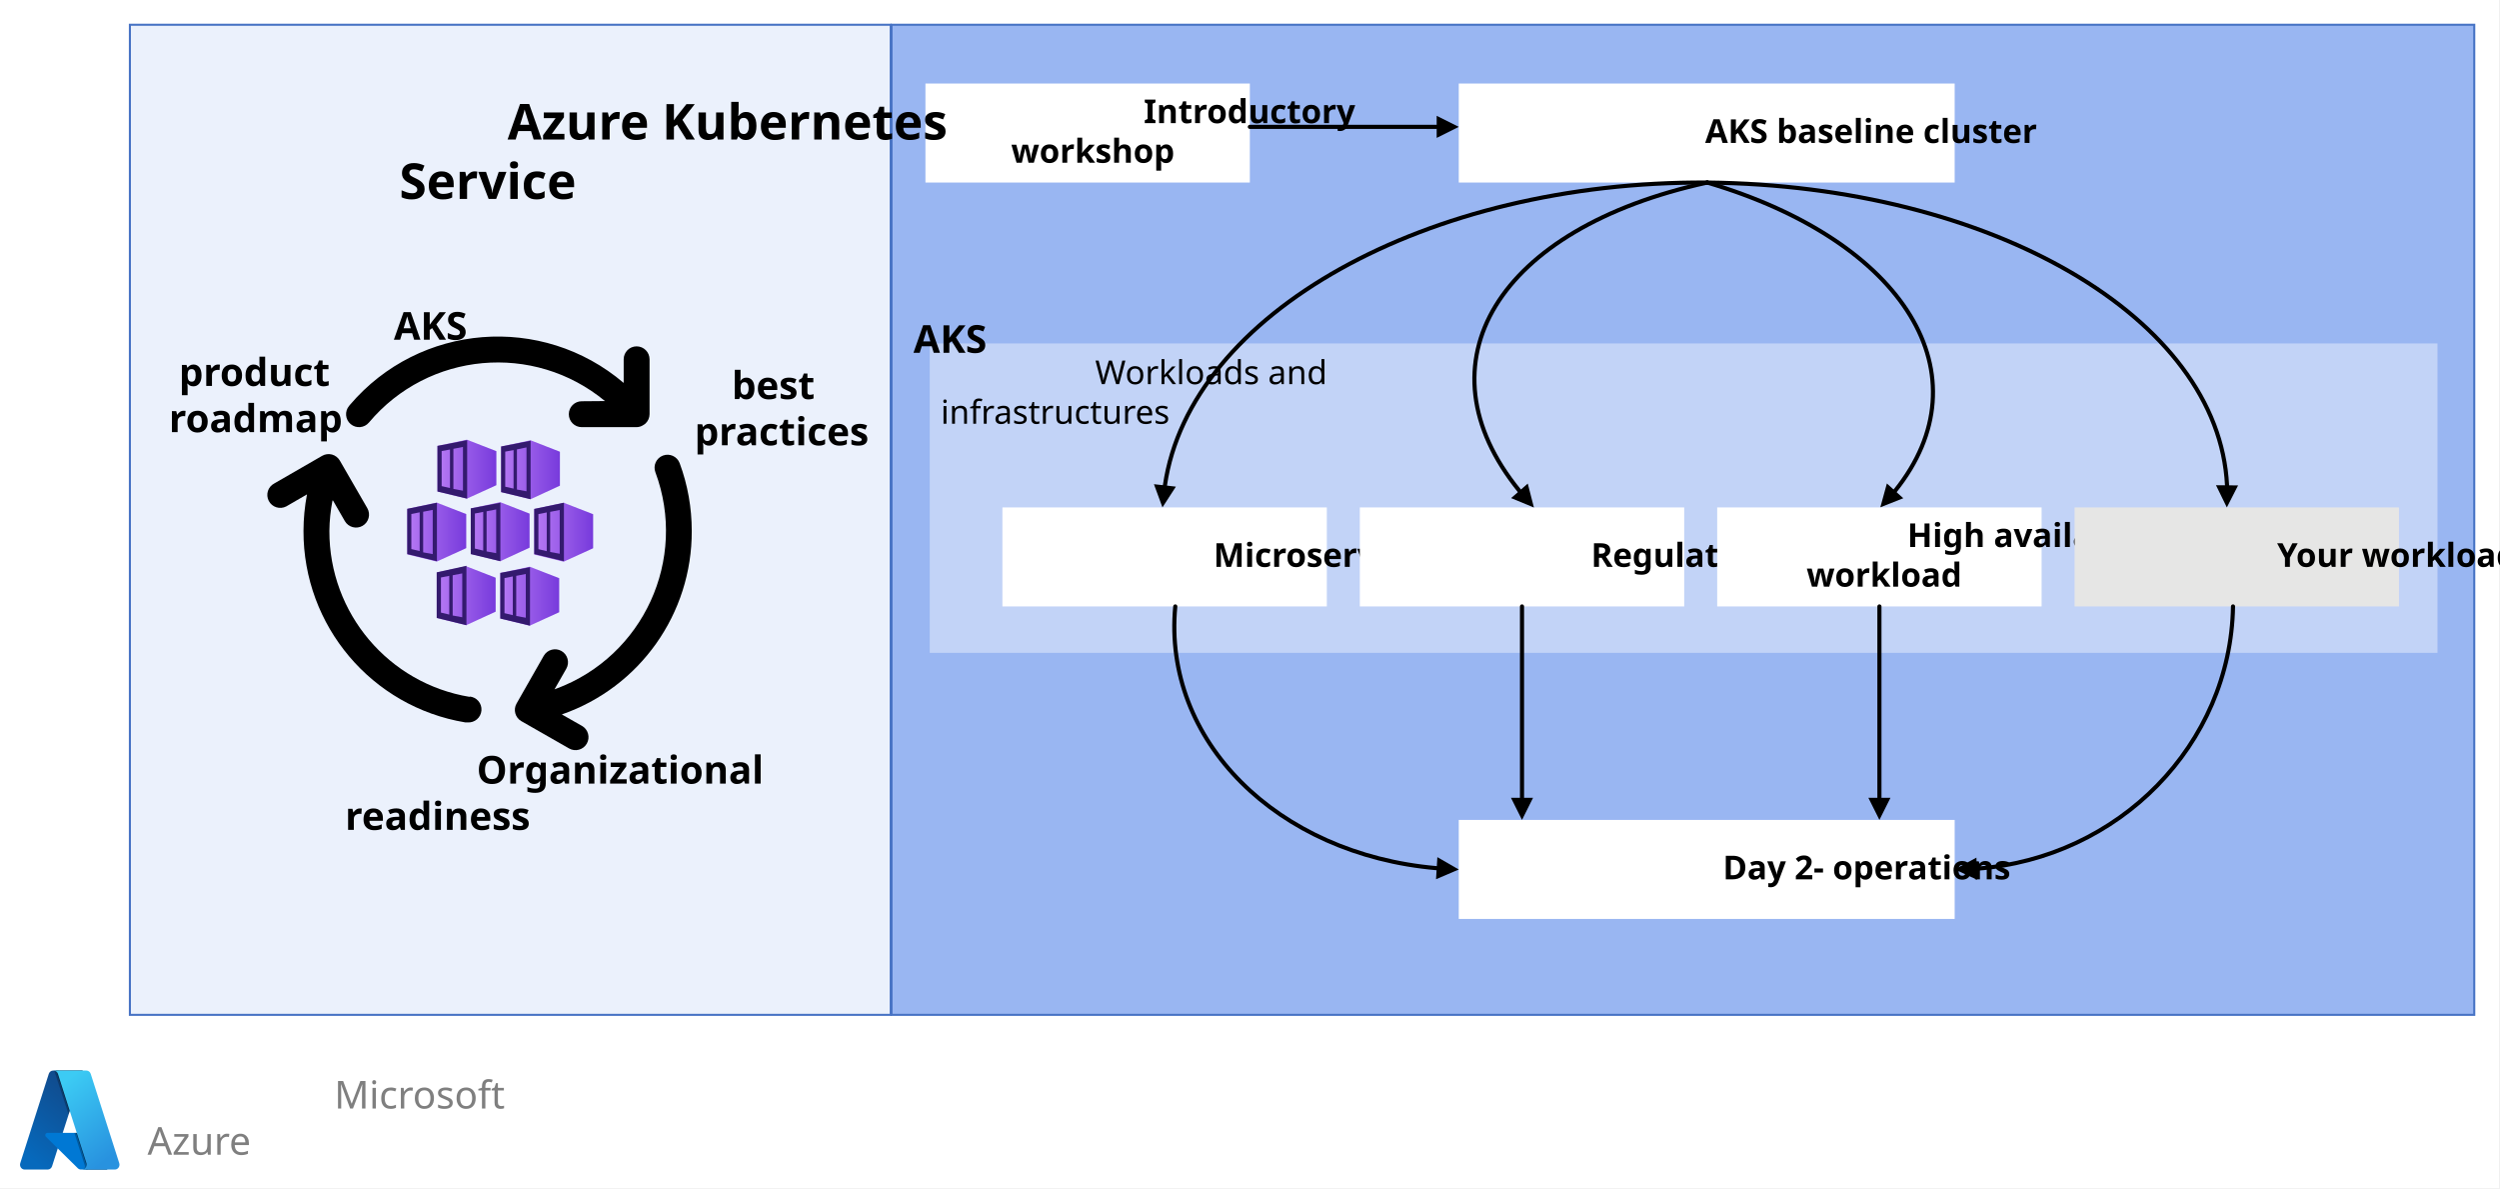
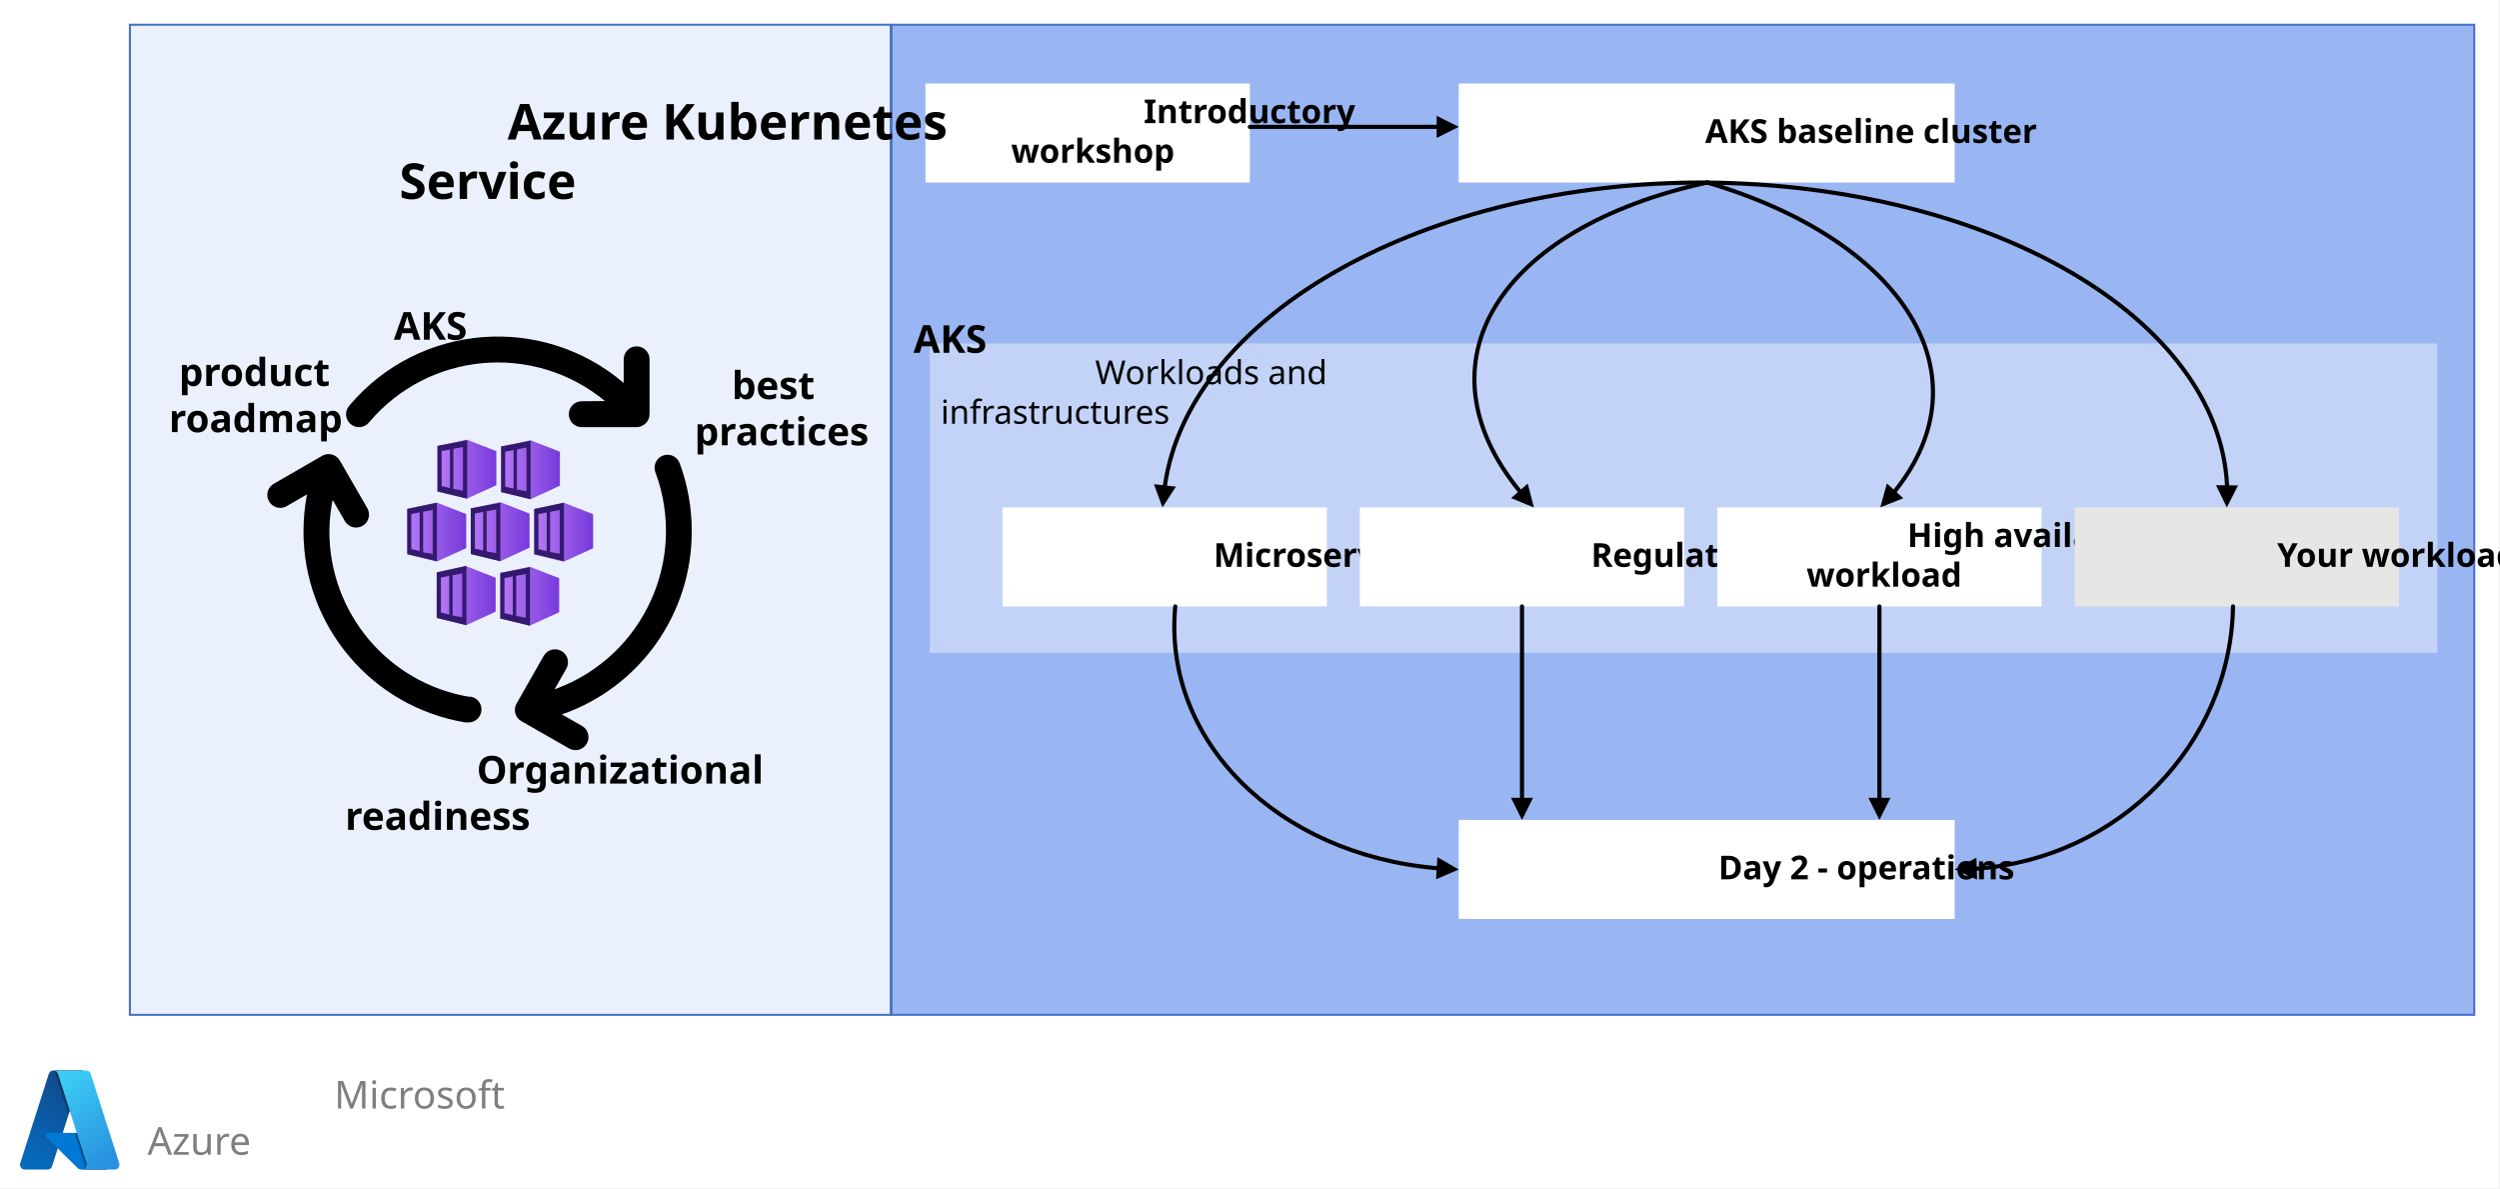
<svg xmlns="http://www.w3.org/2000/svg" xmlns:ns1="http://schemas.microsoft.com/visio/2003/SVGExtensions/" xmlns:xlink="http://www.w3.org/1999/xlink" width="12.625in" height="6in" viewBox="0 0 909 432" xml:space="preserve" color-interpolation-filters="sRGB" class="st27">
  <ns1:documentProperties ns1:langID="1033" ns1:viewMarkup="false">
    <ns1:userDefs>
      <ns1:ud ns1:nameU="msvNoAutoConnect" ns1:val="VT0(1):26" />
      <ns1:ud ns1:nameU="msvWarnOnPersonalInfo" ns1:val="VT0(1):5" />
    </ns1:userDefs>
  </ns1:documentProperties>
  <style type="text/css">
	
		.st1 {fill:#ffffff;stroke:none;stroke-width:0.25}
		.st2 {fill:#ebf1fc;stroke:#4672c4;stroke-width:0.75}
		.st3 {fill:#99b6f2;stroke:#4672c4;stroke-width:0.75}
		.st4 {fill:url(#grad0-11);stroke:none;stroke-linecap:butt;stroke-width:0.75}
		.st5 {fill:none;stroke:none;stroke-linecap:butt;stroke-width:0.75}
		.st6 {fill:#341a6e;stroke:none;stroke-linecap:butt;stroke-width:0.75}
		.st7 {fill:#ffffff;stroke:none;stroke-width:0.75}
		.st8 {fill:#000000;font-family:Segoe UI;font-size:1em;font-weight:bold}
		.st9 {font-size:1em}
		.st10 {fill:#c2d3f7;stroke:none;stroke-width:0.75}
		.st11 {fill:#000000;font-family:Segoe UI;font-size:1em}
		.st12 {fill:#e6e6e5;stroke:none;stroke-width:0.75}
		.st13 {fill:none;stroke:none;stroke-width:0.25}
		.st14 {fill:#000000;font-family:Segoe UI;font-size:1.5em;font-weight:bold}
		.st15 {marker-end:url(#mrkr4-84);stroke:#000000;stroke-linecap:round;stroke-linejoin:round;stroke-width:1.5}
		.st16 {fill:#000000;fill-opacity:1;stroke:#000000;stroke-opacity:1;stroke-width:0.373}
		.st17 {marker-end:url(#mrkr4-100);stroke:#000000;stroke-linecap:round;stroke-linejoin:round;stroke-width:1.5}
		.st18 {marker-start:url(#mrkr4-111);stroke:#000000;stroke-linecap:round;stroke-linejoin:round;stroke-width:1.5}
		.st19 {fill:#000000;stroke:none;stroke-linecap:butt;stroke-width:0.75}
		.st20 {fill:#000000;font-family:Segoe UI;font-size:1.167em;font-weight:bold}
		.st21 {fill:url(#grad0-154);stroke:none;stroke-linecap:butt;stroke-width:0.75}
		.st22 {fill:#0078d4;stroke:none;stroke-linecap:butt;stroke-width:0.75}
		.st23 {fill:#000000;fill-opacity:0.5;stroke:none;stroke-linecap:butt;stroke-width:0.75}
		.st24 {fill:#000000;fill-opacity:0.25;stroke:none;stroke-linecap:butt;stroke-width:0.75}
		.st25 {fill:url(#grad0-170);stroke:none;stroke-linecap:butt;stroke-width:0.75}
		.st26 {fill:#7f7f7f;font-family:Segoe UI Semibold;font-size:1.167em}
		.st27 {fill:none;fill-rule:evenodd;font-size:12px;overflow:visible;stroke-linecap:square;stroke-miterlimit:3}
	
	</style>
  <defs id="Patterns_And_Gradients">
    <linearGradient id="grad0-11" x1="0" y1="0" x2="1" y2="0" gradientTransform="rotate(0 0.5 0.5)">
      <stop offset="0" stop-color="#b77af4" stop-opacity="1" />
      <stop offset="1" stop-color="#773adc" stop-opacity="1" />
    </linearGradient>
    <linearGradient id="grad0-154" x1="0" y1="0" x2="1" y2="0" gradientTransform="rotate(116.9596 0.5 0.5)">
      <stop offset="0" stop-color="#114a8b" stop-opacity="1" />
      <stop offset="1" stop-color="#0669bc" stop-opacity="1" />
    </linearGradient>
    <linearGradient id="grad0-170" x1="0" y1="0" x2="1" y2="0" gradientTransform="rotate(61.84908 0.5 0.5)">
      <stop offset="0" stop-color="#3ccbf4" stop-opacity="1" />
      <stop offset="1" stop-color="#2892df" stop-opacity="1" />
    </linearGradient>
  </defs>
  <defs id="Markers">
    <g id="lend4">
      <path d="M 2 1 L 0 0 L 2 -1 L 2 1 " style="stroke:none" />
    </g>
    <marker id="mrkr4-84" class="st16" ns1:arrowType="4" ns1:arrowSize="2" ns1:setback="5.36" refX="-5.36" orient="auto" markerUnits="strokeWidth" overflow="visible">
      <use xlink:href="#lend4" transform="scale(-2.68,-2.68) " />
    </marker>
    <marker id="mrkr4-100" class="st16" ns1:arrowType="4" ns1:arrowSize="2" ns1:setback="5.12" refX="-5.12" orient="auto" markerUnits="strokeWidth" overflow="visible">
      <use xlink:href="#lend4" transform="scale(-2.68,-2.68) " />
    </marker>
    <marker id="mrkr4-111" class="st16" ns1:arrowType="4" ns1:arrowSize="2" ns1:setback="5.12" refX="5.12" orient="auto" markerUnits="strokeWidth" overflow="visible">
      <use xlink:href="#lend4" transform="scale(2.68) " />
    </marker>
  </defs>
  <g ns1:mID="20" ns1:index="1" ns1:groupContext="backgroundPage">
    <ns1:userDefs>
      <ns1:ud ns1:nameU="msvThemeOrder" ns1:val="VT0(0):26" />
      <ns1:ud ns1:nameU="msvVisioCreated" ns1:prompt="" ns1:val="VT0(0):26" />
    </ns1:userDefs>
    <ns1:pageProperties width="12.625" height="6" ns1:drawingScale="1" ns1:pageScale="1" ns1:drawingUnits="19" ns1:shadowOffsetX="9" ns1:shadowOffsetY="-9" />
    <g id="shape1000-1" ns1:mID="1000" ns1:groupContext="shape">
      <ns1:userDefs>
        <ns1:ud ns1:nameU="Background" ns1:val="VT0(0):26" />
        <ns1:ud ns1:nameU="visVersion" ns1:val="VT0(15):26" />
        <ns1:ud ns1:nameU="msvShapeCategories" ns1:prompt="" ns1:val="VT4(DoNotContain)" />
        <ns1:ud ns1:nameU="msvVisioCreated" ns1:prompt="" ns1:val="VT0(0):26" />
      </ns1:userDefs>
      <rect x="0" y="0" width="909" height="432" class="st1" />
    </g>
  </g>
  <g ns1:mID="16" ns1:index="2" ns1:groupContext="foregroundPage">
    <ns1:userDefs>
      <ns1:ud ns1:nameU="msvThemeOrder" ns1:val="VT0(0):26" />
      <ns1:ud ns1:nameU="visNorthAngle" ns1:val="VT0(0):26" />
    </ns1:userDefs>
    <ns1:pageProperties ns1:drawingScale="1" ns1:pageScale="1" ns1:drawingUnits="19" ns1:shadowOffsetX="9" ns1:shadowOffsetY="-9" />
    <ns1:layer ns1:name="Container" ns1:index="0" />
    <ns1:layer ns1:name="Connector" ns1:index="1" />
    <ns1:layer ns1:name="Flow Equipment" ns1:index="2" />
    <ns1:layer ns1:name="Annotations" ns1:index="3" />
    <g id="shape1400-3" ns1:mID="1400" ns1:groupContext="shape" transform="translate(47.25,-63)">
      <rect x="0" y="72" width="276.75" height="360" class="st2" />
    </g>
    <g id="shape1401-5" ns1:mID="1401" ns1:groupContext="shape" transform="translate(324.281,-63)">
      <rect x="0" y="72" width="575.719" height="360" class="st3" />
    </g>
    <g id="group1374-7" transform="translate(148.125,-204.501)" ns1:mID="1374" ns1:groupContext="group">
      <g id="shape1375-8" ns1:mID="1375" ns1:groupContext="shape" transform="translate(10.9965,-46.1892)">
        <ns1:userDefs>
          <ns1:ud ns1:nameU="msvDisableCustomConnectionPoints" ns1:prompt="" ns1:val="VT0(1):5" />
        </ns1:userDefs>
        <path d="M10.7 410.56 L0 412.82 L0 429.41 L10.7 432 L21.43 427.11 L21.43 414.73 L10.7 410.56 Z" class="st4" />
      </g>
      <g id="shape1376-12" ns1:mID="1376" ns1:groupContext="shape" transform="translate(11.221,-46.3946)">
        <ns1:userDefs>
          <ns1:ud ns1:nameU="msvDisableCustomConnectionPoints" ns1:prompt="" ns1:val="VT0(1):5" />
        </ns1:userDefs>
        <path d="M10.88 431.95 L20.68 427.44 a0.748 0.851 -180 0 0 0.449 -0.595 L21.13 415.62 a0.785 0.893         -180 0 0 -0.486 -0.766 L10.73 411.02 L10.29 411.02 L0.56 413.07 a0.748 0.851 -180 0 0 -0.561         0.766 L0 428.85 a0.711 0.808 -180 0 0 0.561 0.808 L10.4 431.99 A1.197 1.361 -180 0         0 10.88 431.95 Z" class="st5" />
      </g>
      <g id="shape1377-14" ns1:mID="1377" ns1:groupContext="shape" transform="translate(10.9965,-46.1892)">
        <ns1:userDefs>
          <ns1:ud ns1:nameU="msvDisableCustomConnectionPoints" ns1:prompt="" ns1:val="VT0(1):5" />
        </ns1:userDefs>
        <path d="M0 412.82 L0 429.41 L10.81 432 L10.81 410.73 L0 412.82 ZM4.56 428.13 L1.53 427.45 L1.53 414.69 L4.56 414.14         L4.56 428.13 ZM9.28 429.11 L5.8 428.47 L5.8 413.88 L9.28 413.2 L9.28 429.11 Z" class="st6" />
      </g>
      <g id="shape1378-16" ns1:mID="1378" ns1:groupContext="shape" transform="translate(34.1491,-45.9765)">
        <ns1:userDefs>
          <ns1:ud ns1:nameU="msvDisableCustomConnectionPoints" ns1:prompt="" ns1:val="VT0(1):5" />
        </ns1:userDefs>
        <path d="M10.7 410.56 L0 412.82 L0 429.41 L10.7 432 L21.39 427.07 L21.39 414.73 L10.7 410.56 Z" class="st4" />
      </g>
      <g id="shape1379-19" ns1:mID="1379" ns1:groupContext="shape" transform="translate(34.1491,-45.9765)">
        <ns1:userDefs>
          <ns1:ud ns1:nameU="msvDisableCustomConnectionPoints" ns1:prompt="" ns1:val="VT0(1):5" />
        </ns1:userDefs>
        <path d="M0 412.82 L0 429.41 L10.73 432 L10.73 410.73 L0 412.82 ZM4.53 428.13 L1.5 427.45 L1.5 414.69 L4.53 414.14         L4.53 428.13 ZM9.24 429.11 L5.76 428.47 L5.76 413.88 L9.24 413.16 L9.24 429.11 Z" class="st6" />
      </g>
      <g id="shape1380-21" ns1:mID="1380" ns1:groupContext="shape" transform="translate(0.0374032,-23.3072)">
        <ns1:userDefs>
          <ns1:ud ns1:nameU="msvDisableCustomConnectionPoints" ns1:prompt="" ns1:val="VT0(1):5" />
        </ns1:userDefs>
        <path d="M10.7 410.56 L0 412.82 L0 429.41 L10.7 432 L21.43 427.11 L21.43 414.73 L10.7 410.56 Z" class="st4" />
      </g>
      <g id="shape1381-24" ns1:mID="1381" ns1:groupContext="shape" transform="translate(6.69464E-14,-23.4348)">
        <ns1:userDefs>
          <ns1:ud ns1:nameU="msvDisableCustomConnectionPoints" ns1:prompt="" ns1:val="VT0(1):5" />
        </ns1:userDefs>
        <path d="M0 412.95 L0 429.41 L10.81 432 L10.81 410.73 L0 412.95 ZM4.53 428.3 L1.5 427.58 L1.5 414.82 L4.53 414.22         L4.53 428.3 ZM9.28 429.41 L5.8 428.77 L5.8 414.01 L9.28 413.33 L9.28 429.41 Z" class="st6" />
      </g>
      <g id="shape1382-26" ns1:mID="1382" ns1:groupContext="shape" transform="translate(23.1152,-23.4348)">
        <ns1:userDefs>
          <ns1:ud ns1:nameU="msvDisableCustomConnectionPoints" ns1:prompt="" ns1:val="VT0(1):5" />
        </ns1:userDefs>
        <path d="M10.7 410.52 L0 412.78 L0 429.36 L10.7 432 L21.39 427.07 L21.39 414.69 L10.7 410.52 Z" class="st4" />
      </g>
      <g id="shape1383-29" ns1:mID="1383" ns1:groupContext="shape" transform="translate(23.1152,-23.4348)">
        <ns1:userDefs>
          <ns1:ud ns1:nameU="msvDisableCustomConnectionPoints" ns1:prompt="" ns1:val="VT0(1):5" />
        </ns1:userDefs>
        <path d="M0 412.78 L0 429.41 L10.77 432 L10.77 410.73 L0 412.78 ZM4.53 428.13 L1.5 427.41 L1.5 414.65 L4.53 414.05         L4.53 428.13 ZM9.24 429.07 L5.76 428.43 L5.76 413.84 L9.24 413.16 L9.24 429.07 Z" class="st6" />
      </g>
      <g id="shape1384-31" ns1:mID="1384" ns1:groupContext="shape" transform="translate(46.193,-23.2647)">
        <ns1:userDefs>
          <ns1:ud ns1:nameU="msvDisableCustomConnectionPoints" ns1:prompt="" ns1:val="VT0(1):5" />
        </ns1:userDefs>
        <path d="M10.7 410.56 L0 412.82 L0 429.41 L10.7 432 L21.43 427.11 L21.43 414.73 L10.7 410.56 Z" class="st4" />
      </g>
      <g id="shape1385-34" ns1:mID="1385" ns1:groupContext="shape" transform="translate(46.193,-23.4348)">
        <ns1:userDefs>
          <ns1:ud ns1:nameU="msvDisableCustomConnectionPoints" ns1:prompt="" ns1:val="VT0(1):5" />
        </ns1:userDefs>
        <path d="M0 412.99 L0 429.41 L10.81 432 L10.81 410.73 L0 412.99 ZM4.56 428.34 L1.53 427.62 L1.53 414.86 L4.56 414.26         L4.56 428.34 ZM9.28 429.28 L5.8 428.64 L5.8 414.05 L9.28 413.37 L9.28 429.28 Z" class="st6" />
      </g>
      <g id="shape1386-36" ns1:mID="1386" ns1:groupContext="shape" transform="translate(10.7347,-0.170126)">
        <ns1:userDefs>
          <ns1:ud ns1:nameU="msvDisableCustomConnectionPoints" ns1:prompt="" ns1:val="VT0(1):5" />
        </ns1:userDefs>
        <path d="M10.7 410.56 L0 412.78 L0 429.36 L10.7 432 L21.43 427.07 L21.43 414.73 L10.7 410.56 Z" class="st4" />
      </g>
      <g id="shape1387-39" ns1:mID="1387" ns1:groupContext="shape" transform="translate(10.9217,-0.463971)">
        <ns1:userDefs>
          <ns1:ud ns1:nameU="msvDisableCustomConnectionPoints" ns1:prompt="" ns1:val="VT0(1):5" />
        </ns1:userDefs>
        <path d="M10.92 431.95 L20.68 427.7 a0.673 0.766 -180 0 0 0.449 -0.766 L21.13 415.88 a0.748 0.851         -180 0 0 -0.486 -0.936 L10.77 411.11 a0.636 0.723 -180 0 0 -0.449 -5.68434E-14 L0.6 413.11         a0.711 0.808 -180 0 0 -0.598 0.808 L0 428.98 a0.711 0.808 -180 0 0 0.561 0.808         L10.4 431.95 a0.86 0.978 -180 0 0 0.524 0 Z" class="st5" />
      </g>
      <g id="shape1388-41" ns1:mID="1388" ns1:groupContext="shape" transform="translate(10.7347,-0.170126)">
        <ns1:userDefs>
          <ns1:ud ns1:nameU="msvDisableCustomConnectionPoints" ns1:prompt="" ns1:val="VT0(1):5" />
        </ns1:userDefs>
        <path d="M0 412.78 L0 429.36 L10.81 432 L10.81 410.39 L0 412.78 ZM4.56 428.13 L1.53 427.41 L1.53 414.65 L4.56 414.05         L4.56 428.13 ZM9.28 429.11 L5.8 428.47 L5.8 413.84 L9.28 413.16 L9.28 429.11 Z" class="st6" />
      </g>
      <g id="shape1389-43" ns1:mID="1389" ns1:groupContext="shape" transform="translate(33.8499,-3.41061E-13)">
        <ns1:userDefs>
          <ns1:ud ns1:nameU="msvDisableCustomConnectionPoints" ns1:prompt="" ns1:val="VT0(1):5" />
        </ns1:userDefs>
        <path d="M10.7 410.56 L0 412.82 L0 429.41 L10.7 432 L21.43 427.11 L21.43 414.73 L10.7 410.56 Z" class="st4" />
      </g>
      <g id="shape1390-46" ns1:mID="1390" ns1:groupContext="shape" transform="translate(33.8499,-3.41061E-13)">
        <ns1:userDefs>
          <ns1:ud ns1:nameU="msvDisableCustomConnectionPoints" ns1:prompt="" ns1:val="VT0(1):5" />
        </ns1:userDefs>
        <path d="M0 412.82 L0 429.41 L10.81 432 L10.81 410.73 L0 412.82 ZM4.56 428.17 L1.53 427.45 L1.53 414.69 L4.56 414.09         L4.56 428.17 ZM9.28 429.11 L5.8 428.47 L5.8 413.88 L9.28 413.2 L9.28 429.11 Z" class="st6" />
      </g>
    </g>
    <g id="shape1391-48" ns1:mID="1391" ns1:groupContext="shape" transform="translate(336.625,-365.625)">
      <ns1:textBlock ns1:margins="rect(4,4,4,4)" />
      <ns1:textRect cx="59" cy="414" width="118.01" height="36" />
      <rect x="0" y="396" width="118" height="36" class="st7" />
      <text x="23.23" y="410.4" class="st8" ns1:langID="1033">
        <ns1:paragraph ns1:horizAlign="1" />
        <ns1:tabList />Introductory <tspan x="31.16" dy="1.2em" class="st9">workshop</tspan>
      </text>
    </g>
    <g id="shape1392-52" ns1:mID="1392" ns1:groupContext="shape" transform="translate(530.625,-365.625)">
      <ns1:textBlock ns1:margins="rect(4,4,4,4)" />
      <ns1:textRect cx="90.188" cy="414" width="180.38" height="36" />
      <rect x="0" y="396" width="180.375" height="36" class="st7" />
      <text x="33.46" y="417.6" class="st8" ns1:langID="1033">
        <ns1:paragraph ns1:horizAlign="1" />
        <ns1:tabList />AKS baseline cluster</text>
    </g>
    <g id="shape1393-55" ns1:mID="1393" ns1:groupContext="shape" transform="translate(338.188,-194.625)">
      <ns1:textBlock ns1:margins="rect(4,4,4,4)" ns1:verticalAlign="0" />
      <ns1:textRect cx="274.219" cy="375.75" width="548.44" height="112.5" />
      <rect x="0" y="319.5" width="548.438" height="112.5" class="st10" />
      <text x="4" y="334.3" class="st11" ns1:langID="1033">
        <ns1:paragraph />
        <ns1:tabList />Workloads and <ns1:newlineChar />
        <tspan x="4" dy="1.2em" class="st9">infrastructures</tspan>
      </text>
    </g>
    <g id="shape1394-59" ns1:mID="1394" ns1:groupContext="shape" transform="translate(364.625,-211.5)">
      <ns1:textBlock ns1:margins="rect(4,4,4,4)" />
      <ns1:textRect cx="59" cy="414" width="118.01" height="36" />
      <rect x="0" y="396" width="118" height="36" class="st7" />
      <text x="20.62" y="417.6" class="st8" ns1:langID="1033">
        <ns1:paragraph ns1:horizAlign="1" />
        <ns1:tabList />Microservices</text>
    </g>
    <g id="shape1395-62" ns1:mID="1395" ns1:groupContext="shape" transform="translate(494.625,-211.5)">
      <ns1:textBlock ns1:margins="rect(4,4,4,4)" />
      <ns1:textRect cx="59" cy="414" width="118.01" height="36" />
      <rect x="0" y="396" width="118" height="36" class="st7" />
      <text x="27.94" y="417.6" class="st8" ns1:langID="1033">
        <ns1:paragraph ns1:horizAlign="1" />
        <ns1:tabList />Regulatory</text>
    </g>
    <g id="shape1396-65" ns1:mID="1396" ns1:groupContext="shape" transform="translate(624.625,-211.5)">
      <ns1:textBlock ns1:margins="rect(4,4,4,4)" />
      <ns1:textRect cx="59" cy="414" width="118.01" height="36" />
      <rect x="0" y="396" width="118" height="36" class="st7" />
      <text x="12.97" y="410.4" class="st8" ns1:langID="1033">
        <ns1:paragraph ns1:horizAlign="1" />
        <ns1:tabList />High availability <tspan x="32.49" dy="1.2em" class="st9">workload</tspan>
      </text>
    </g>
    <g id="shape1397-69" ns1:mID="1397" ns1:groupContext="shape" transform="translate(754.625,-211.5)">
      <ns1:textBlock ns1:margins="rect(4,4,4,4)" />
      <ns1:textRect cx="59" cy="414" width="118.01" height="36" />
      <rect x="0" y="396" width="118" height="36" class="st12" />
      <text x="17.51" y="417.6" class="st8" ns1:langID="1033">
        <ns1:paragraph ns1:horizAlign="1" />
        <ns1:tabList />Your workload</text>
    </g>
    <g id="shape1398-72" ns1:mID="1398" ns1:groupContext="shape" transform="translate(530.625,-97.875)">
      <ns1:textBlock ns1:margins="rect(4,4,4,4)" />
      <ns1:textRect cx="90.188" cy="414" width="180.38" height="36" />
      <rect x="0" y="396" width="180.375" height="36" class="st7" />
-       <text x="39.89" y="417.6" class="st8" ns1:langID="1033">
-         <ns1:paragraph ns1:horizAlign="1" />
-         <ns1:tabList />Day 2- operations</text>
+       <text x="38.23" y="417.6" class="st8" ns1:langID="1033">
+         <ns1:paragraph ns1:horizAlign="1" />
+         <ns1:tabList />Day 2 - operations</text>
    </g>
    <g id="shape1399-75" ns1:mID="1399" ns1:groupContext="shape" transform="translate(92,-365.875)">
      <ns1:textBlock ns1:margins="rect(4,4,4,4)" />
      <ns1:textRect cx="83.375" cy="422" width="166.76" height="20" />
      <rect x="0" y="412" width="166.75" height="20" class="st13" />
      <text x="8.4" y="416.6" class="st14" ns1:langID="1033">
        <ns1:paragraph ns1:horizAlign="1" />
        <ns1:tabList />Azure Kubernetes <tspan x="53.25" dy="1.2em" class="st9">Service</tspan>
      </text>
    </g>
    <g id="shape1402-79" ns1:mID="1402" ns1:groupContext="shape" transform="translate(454.625,-385.875)">
      <path d="M0 432 L67.96 432" class="st15" />
    </g>
    <g id="shape1403-85" ns1:mID="1403" ns1:groupContext="shape" transform="translate(985.625,220.5) rotate(90)">
      <path d="M0 432 L69.58 432" class="st15" />
    </g>
    <g id="shape1404-90" ns1:mID="1404" ns1:groupContext="shape" transform="translate(1115.63,220.5) rotate(90)">
      <path d="M0 432 L69.58 432" class="st15" />
    </g>
    <g id="shape1405-95" ns1:mID="1405" ns1:groupContext="shape" transform="translate(700.408,-73.8122) rotate(42.8389)">
      <path d="M-0 401.37 A112.551 92.399 -49.65 0 0 134.44 406.5 L134.72 406.27" class="st17" />
    </g>
    <g id="shape1406-101" ns1:mID="1406" ns1:groupContext="shape" transform="translate(1108.87,534.57) rotate(136.637)">
      <path d="M-0 432 A99.699 96.077 34.75 0 1 133.24 426.68 L133.51 426.92" class="st17" />
    </g>
    <g id="shape1407-106" ns1:mID="1407" ns1:groupContext="shape" transform="translate(201.668,-186.494) rotate(-30.8199)">
      <path d="M4.51 425.79 L4.73 425.5 A193.761 119.194 30.08 0 1 230.56 432" class="st18" />
    </g>
    <g id="shape1408-112" ns1:mID="1408" ns1:groupContext="shape" transform="translate(849.96,-299.96) rotate(32.0054)">
      <path d="M-0 432 A197.134 115.994 146.85 0 1 218.68 425.14 L218.87 425.45" class="st17" />
    </g>
    <g id="shape1409-117" ns1:mID="1409" ns1:groupContext="shape" transform="translate(176.824,-18.7941) rotate(-61.9275)">
      <path d="M2.69 424.81 L2.82 424.47 A167.869 90.327 69.21 0 1 133.87 432" class="st18" />
    </g>
    <g id="shape1410-122" ns1:mID="1410" ns1:groupContext="shape" transform="translate(1002.18,-136.919) rotate(61.9275)">
      <path d="M-0 432 A157.136 87.408 117.52 0 1 131.07 424.47 L131.19 424.8" class="st17" />
    </g>
    <g id="group1413-127" transform="translate(96.5625,-158.571)" ns1:mID="1413" ns1:groupContext="group">
      <g id="shape1414-128" ns1:mID="1414" ns1:groupContext="shape" transform="translate(0,-10.5539)">
        <path d="M74.32 422.52 C44.8 417.66 23.16 392.09 23.25 362.17 C23.29 358.46 23.67 354.77 24.38 351.13 L24.57 351.13         L28.87 358.59 C30.17 360.85 33.06 361.62 35.31 360.32 C37.57 359.02 38.34 356.14 37.04 353.88 L27.04         336.58 C26.41 335.51 25.39 334.72 24.19 334.39 C22.98 334.07 21.69 334.24 20.61 334.87 L3.19 344.92         C0.89 346.12 0 348.97 1.21 351.27 C2.41 353.57 5.25 354.46 7.56 353.26 C7.68 353.2 7.79 353.13 7.9 353.06         L15.1 348.89 C14.27 353.27 13.84 357.71 13.83 362.17 C13.73 396.66 38.65 426.15 72.68 431.79 L73.48         431.79 C76.08 432 78.35 430.06 78.56 427.46 C78.77 424.86 76.83 422.59 74.23 422.38 L74.32 422.52 Z" class="st19" />
      </g>
      <g id="shape1415-130" ns1:mID="1415" ns1:groupContext="shape" transform="translate(90.048,0)">
        <path d="M65.01 351.61 C65.02 343.2 63.53 334.86 60.61 326.97 C59.7 324.53 56.98 323.3 54.55 324.21 C52.11 325.12         50.87 327.83 51.78 330.27 C63.57 361.94 47.44 397.18 15.77 408.96 C15.54 409.05 15.31 409.13 15.09 409.21         L19.37 401.73 C20.67 399.46 19.89 396.58 17.63 395.28 C15.37 393.98 12.48 394.76 11.18 397.02 L1.29         414.37 C0 416.62 0.78 419.5 3.03 420.79 C3.03 420.79 3.04 420.79 3.04 420.79 L20.38 430.7 C22.64 432         25.53 431.22 26.83 428.96 C28.13 426.7 27.35 423.81 25.09 422.51 L17.75 418.34 C46.15 408.49 65.14 381.67         65.01 351.61 Z" class="st19" />
      </g>
      <g id="shape1416-132" ns1:mID="1416" ns1:groupContext="shape" transform="translate(28.7501,-117.545)">
        <path d="M86.29 422.01 C83.69 422.01 81.59 424.12 81.59 426.72 C81.59 429.32 83.69 431.43 86.29 431.43 L105.64 431.43         C105.82 431.44 106 431.44 106.18 431.43 C107.09 431.43 107.97 431.16 108.72 430.65 L109.05 430.44 L109.2         430.32 L109.5 430.09 C110.42 429.21 110.95 428 110.96 426.72 L110.96 406.76 C110.96 404.16 108.85 402.05         106.25 402.05 C103.65 402.05 101.55 404.16 101.55 406.76 L101.55 415.35 C71.86 390.06 27.3 393.62 2         423.3 C1.89 423.43 1.78 423.56 1.68 423.69 C0 425.67 0.25 428.65 2.24 430.32 C4.23 432 7.2 431.75 8.88         429.76 C30.5 404.01 68.83 400.52 94.74 421.94 L86.29 422.01 Z" class="st19" />
      </g>
    </g>
    <g id="shape1417-134" ns1:mID="1417" ns1:groupContext="shape" transform="translate(236.25,-259.875)">
      <ns1:textBlock ns1:margins="rect(4,4,4,4)" />
      <ns1:textRect cx="43.875" cy="400.762" width="87.75" height="62.477" />
      <rect x="0" y="369.523" width="87.75" height="62.477" class="st13" />
      <text x="30.49" y="388.16" class="st20" ns1:langID="1033">
        <ns1:paragraph ns1:horizAlign="1" />
        <ns1:tabList />AKS <ns1:newlineChar />
        <tspan x="29.94" dy="1.2em" class="st9">best<ns1:newlineChar />
        </tspan>
        <tspan x="12.75" dy="1.2em" class="st9"> </tspan>practices</text>
    </g>
    <g id="shape1418-139" ns1:mID="1418" ns1:groupContext="shape" transform="translate(103.5,-124.875)">
      <ns1:textBlock ns1:margins="rect(4,4,4,4)" />
      <ns1:textRect cx="52.875" cy="414" width="105.75" height="36" />
      <rect x="0" y="396" width="105.75" height="36" class="st13" />
      <text x="4.35" y="409.8" class="st20" ns1:langID="1033">
        <ns1:paragraph ns1:horizAlign="1" />
        <ns1:tabList />Organizational<ns1:newlineChar />
        <tspan x="22.03" dy="1.2em" class="st9">readiness</tspan>
      </text>
    </g>
    <g id="shape1419-143" ns1:mID="1419" ns1:groupContext="shape" transform="translate(47.25,-264.637)">
      <ns1:textBlock ns1:margins="rect(4,4,4,4)" />
      <ns1:textRect cx="43.875" cy="400.762" width="87.75" height="62.477" />
      <rect x="0" y="369.523" width="87.75" height="62.477" class="st13" />
      <text x="30.49" y="388.16" class="st20" ns1:langID="1033">
        <ns1:paragraph ns1:horizAlign="1" />
        <ns1:tabList />AKS <ns1:newlineChar />
        <tspan x="17.82" dy="1.2em" class="st9">product<ns1:newlineChar />
        </tspan>
        <tspan x="14.19" dy="1.2em" class="st9">roadmap</tspan>
      </text>
    </g>
    <g id="group1420-148" transform="translate(7.37234,-2.24999)" ns1:mID="1420" ns1:groupContext="group">
      <g id="group1421-149" transform="translate(0,-4.5)" ns1:mID="1421" ns1:groupContext="group">
        <ns1:userDefs>
          <ns1:ud ns1:nameU="msvDisableCustomConnectionPoints" ns1:prompt="" ns1:val="VT4(True)" />
        </ns1:userDefs>
        <g id="group1422-150" ns1:mID="1422" ns1:groupContext="group">
          <g id="shape1423-151" ns1:mID="1423" ns1:groupContext="shape">
            <path d="M11.96 396 L22.69 396 L11.57 430.79 A1.68 1.774 0 0 1 9.98 432 L1.59 432 A1.679 1.773 0           0 1 0 429.66 L10.37 397.21 A1.677 1.771 0 0 1 11.96 396 Z" class="st21" />
          </g>
          <g id="shape1424-155" ns1:mID="1424" ns1:groupContext="shape" transform="translate(9.14148,0)">
            <path d="M17.63 418.67 L0.73 418.67 a0.782 0.826 -180 0 0 -0.534 1.428 L11.79 431.52 A1.68 1.774           -180 0 0 12.93 432 L22.51 432 L17.63 418.67 Z" class="st22" />
          </g>
          <g id="group1425-157" transform="translate(12.9538,0)" ns1:mID="1425" ns1:groupContext="group">
            <g id="shape1426-158" ns1:mID="1426" ns1:groupContext="shape" transform="translate(7.38139,0)">
              <path d="M3.43 432 L11.31 432 L6.43 418.67 L0 418.67 L3.72 430.29 A1.698 1.793 0 0 1 3.43 432 Z" class="st23" />
            </g>
            <g id="shape1427-160" ns1:mID="1427" ns1:groupContext="shape" transform="translate(9.29257E-14,-20.9906)">
              <path d="M4.94 432 L9.73 416.99 L0 416.99 A1.7 1.796 0 0 1 0.33 417.59 L4.94 432 Z" class="st23" />
            </g>
          </g>
          <g id="group1428-162" transform="translate(12.3462,0)" ns1:mID="1428" ns1:groupContext="group">
            <g id="shape1429-163" ns1:mID="1429" ns1:groupContext="shape" transform="translate(0,-20.0024)">
              <path d="M0 416 L5.23 432 L5.95 429.72 L1.58 416 L0 416 Z" class="st24" />
            </g>
            <g id="shape1430-165" ns1:mID="1430" ns1:groupContext="shape" transform="translate(7.32219,0)">
              <path d="M2.59 432 L4.85 432 A2.319 2.449 -180 0 0 4.98 430.07 L1.33 418.67 L0 418.67 L3.79 430.5            A1.075 1.135 0 0 1 2.77 432 L2.59 432 Z" class="st24" />
            </g>
          </g>
          <g id="shape1431-167" ns1:mID="1431" ns1:groupContext="shape" transform="translate(12.088,0)">
            <path d="M13.54 397.21 A1.677 1.771 -180 0 0 11.95 396 L0 396 A1.705 1.8 0 0 1 1.61 397.22 L11.97           429.63 A1.704 1.799 0 0 1 10.35 432 L22.32 432 A1.679 1.773 -180 0 0 23.91 429.66 L13.54           397.21 Z" class="st25" />
          </g>
        </g>
      </g>
      <g id="shape1432-171" ns1:mID="1432" ns1:groupContext="shape" transform="translate(28.6277,0)">
        <ns1:textBlock ns1:margins="rect(4,4,4,4)" />
        <ns1:textRect cx="36" cy="409.5" width="72" height="45" />
        <rect x="0" y="387" width="72" height="45" class="st13" />
        <text x="5.5" y="405.3" class="st26" ns1:langID="1033">
          <ns1:paragraph ns1:horizAlign="1" />
          <ns1:tabList />Microsoft<ns1:newlineChar />
          <tspan x="17.66" dy="1.2em" class="st9">Azure</tspan>
        </text>
      </g>
    </g>
  </g>
</svg>
